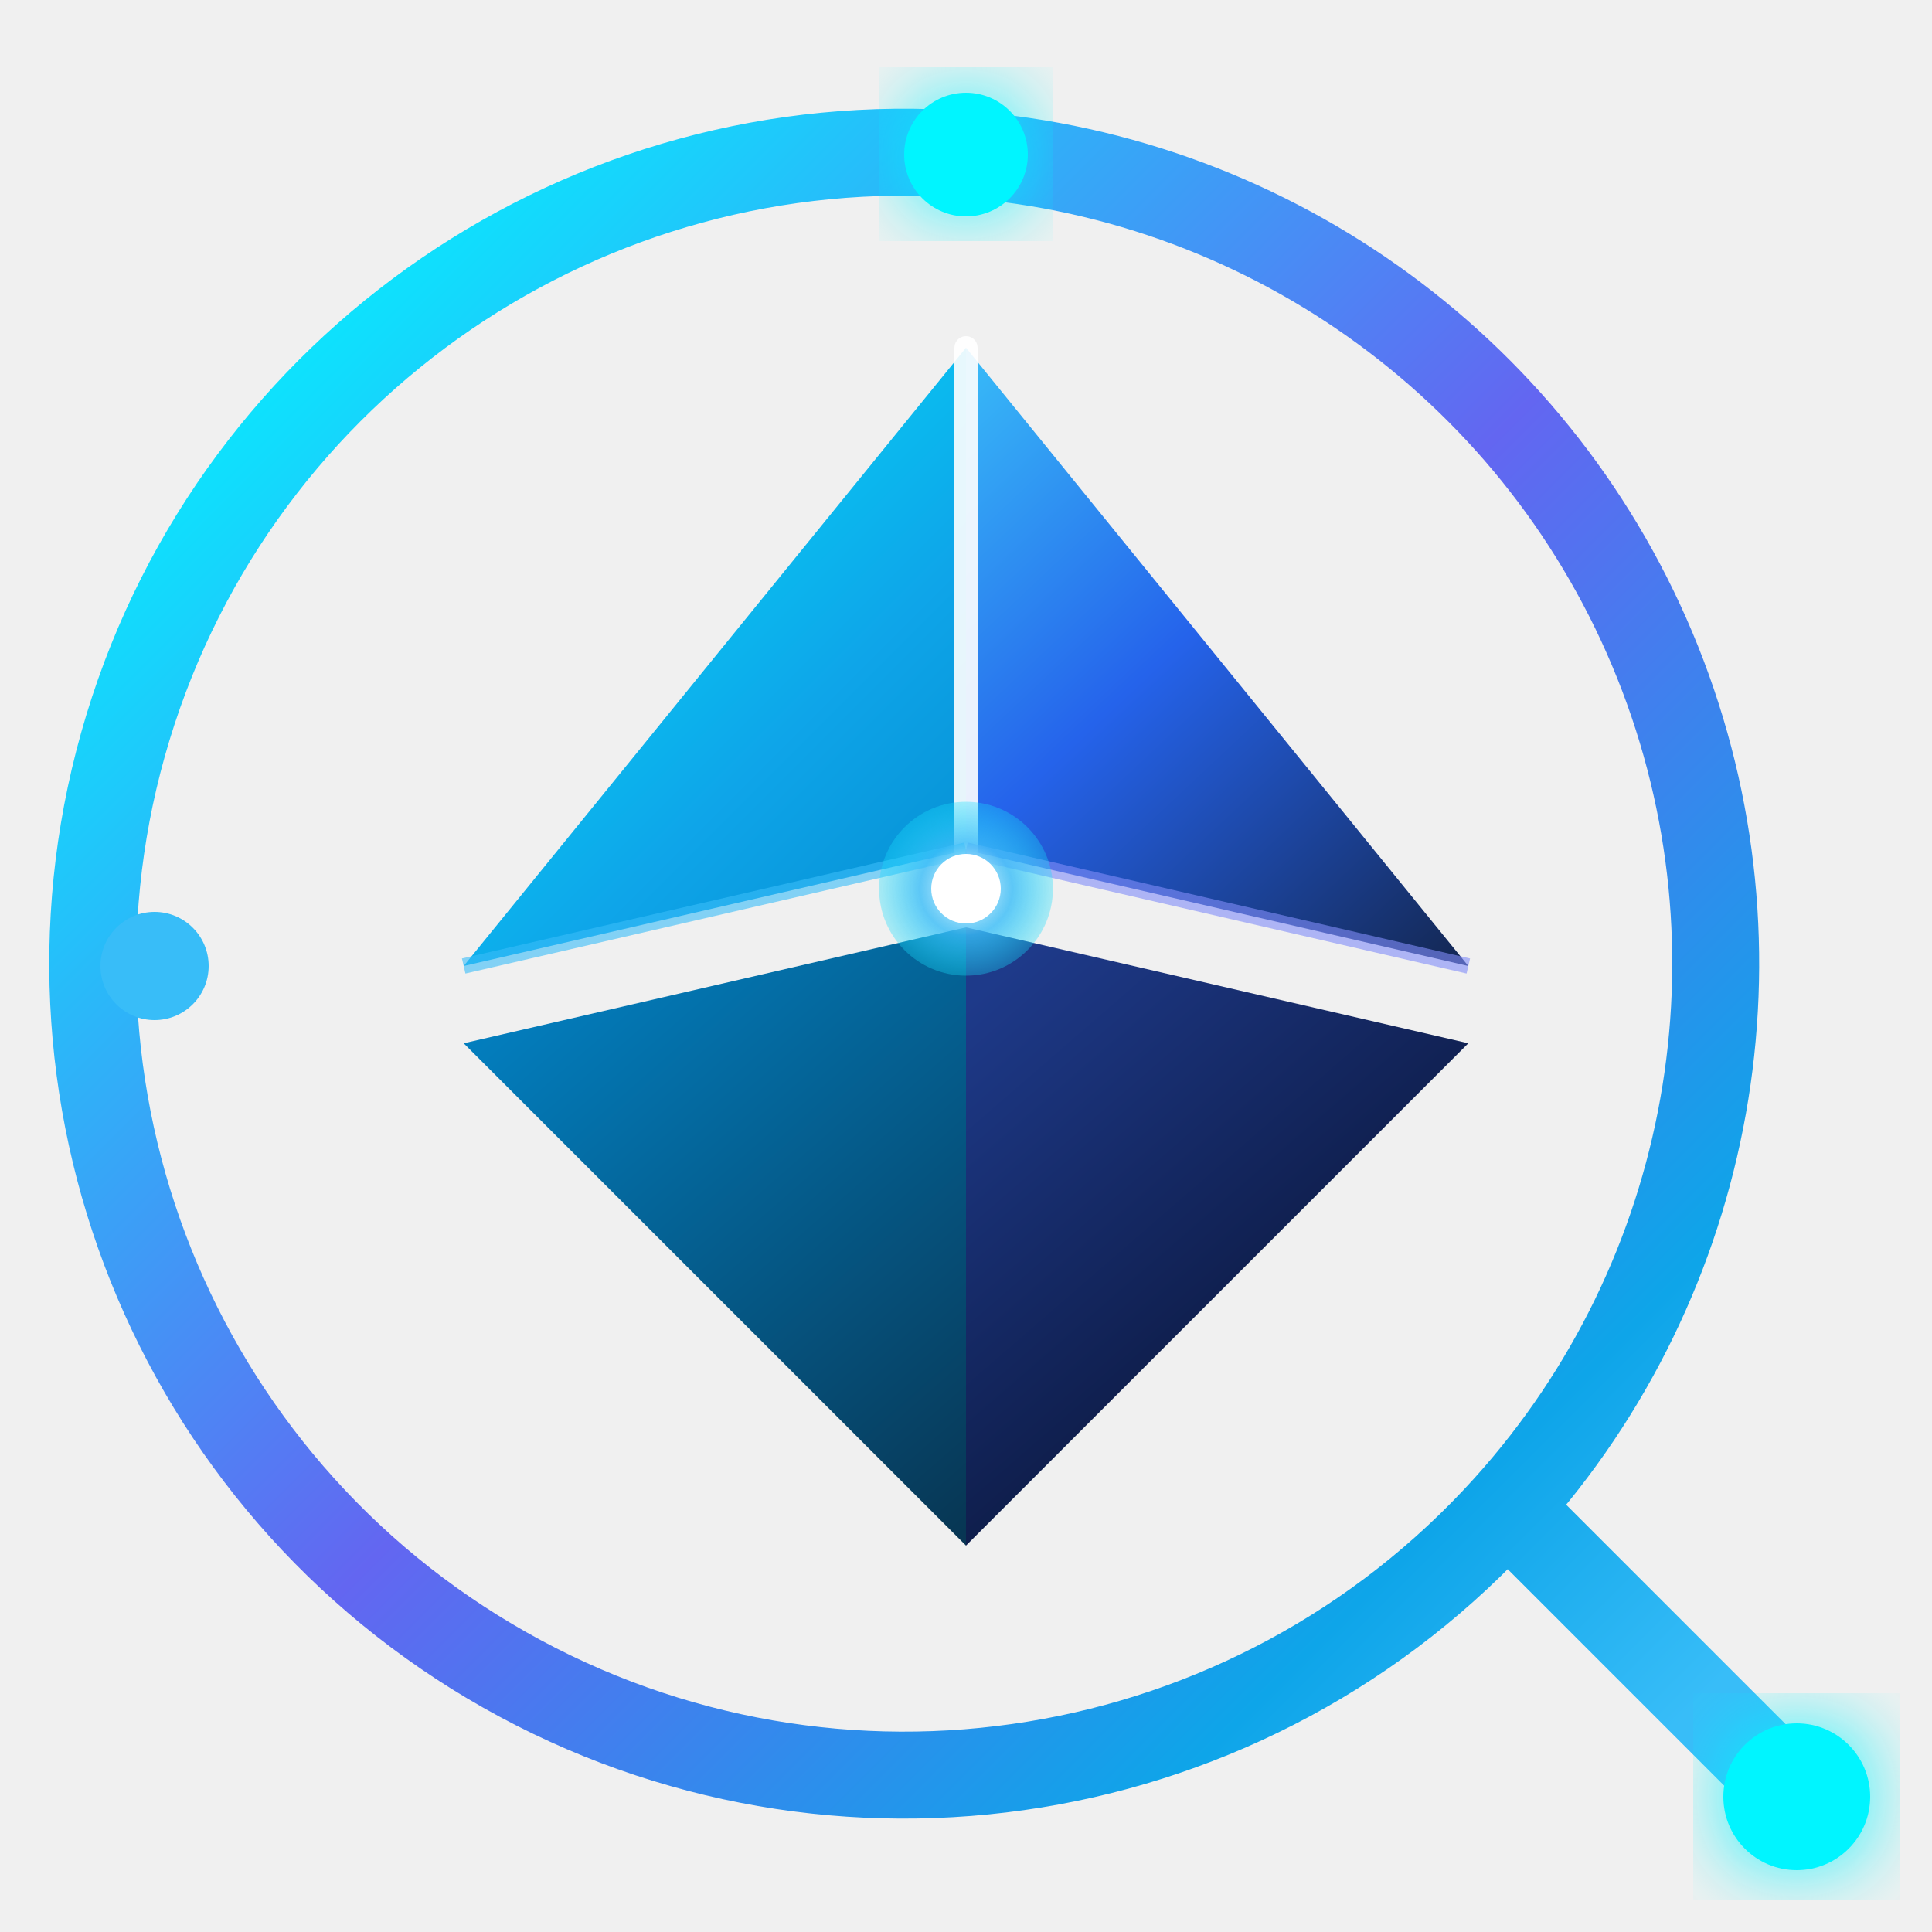
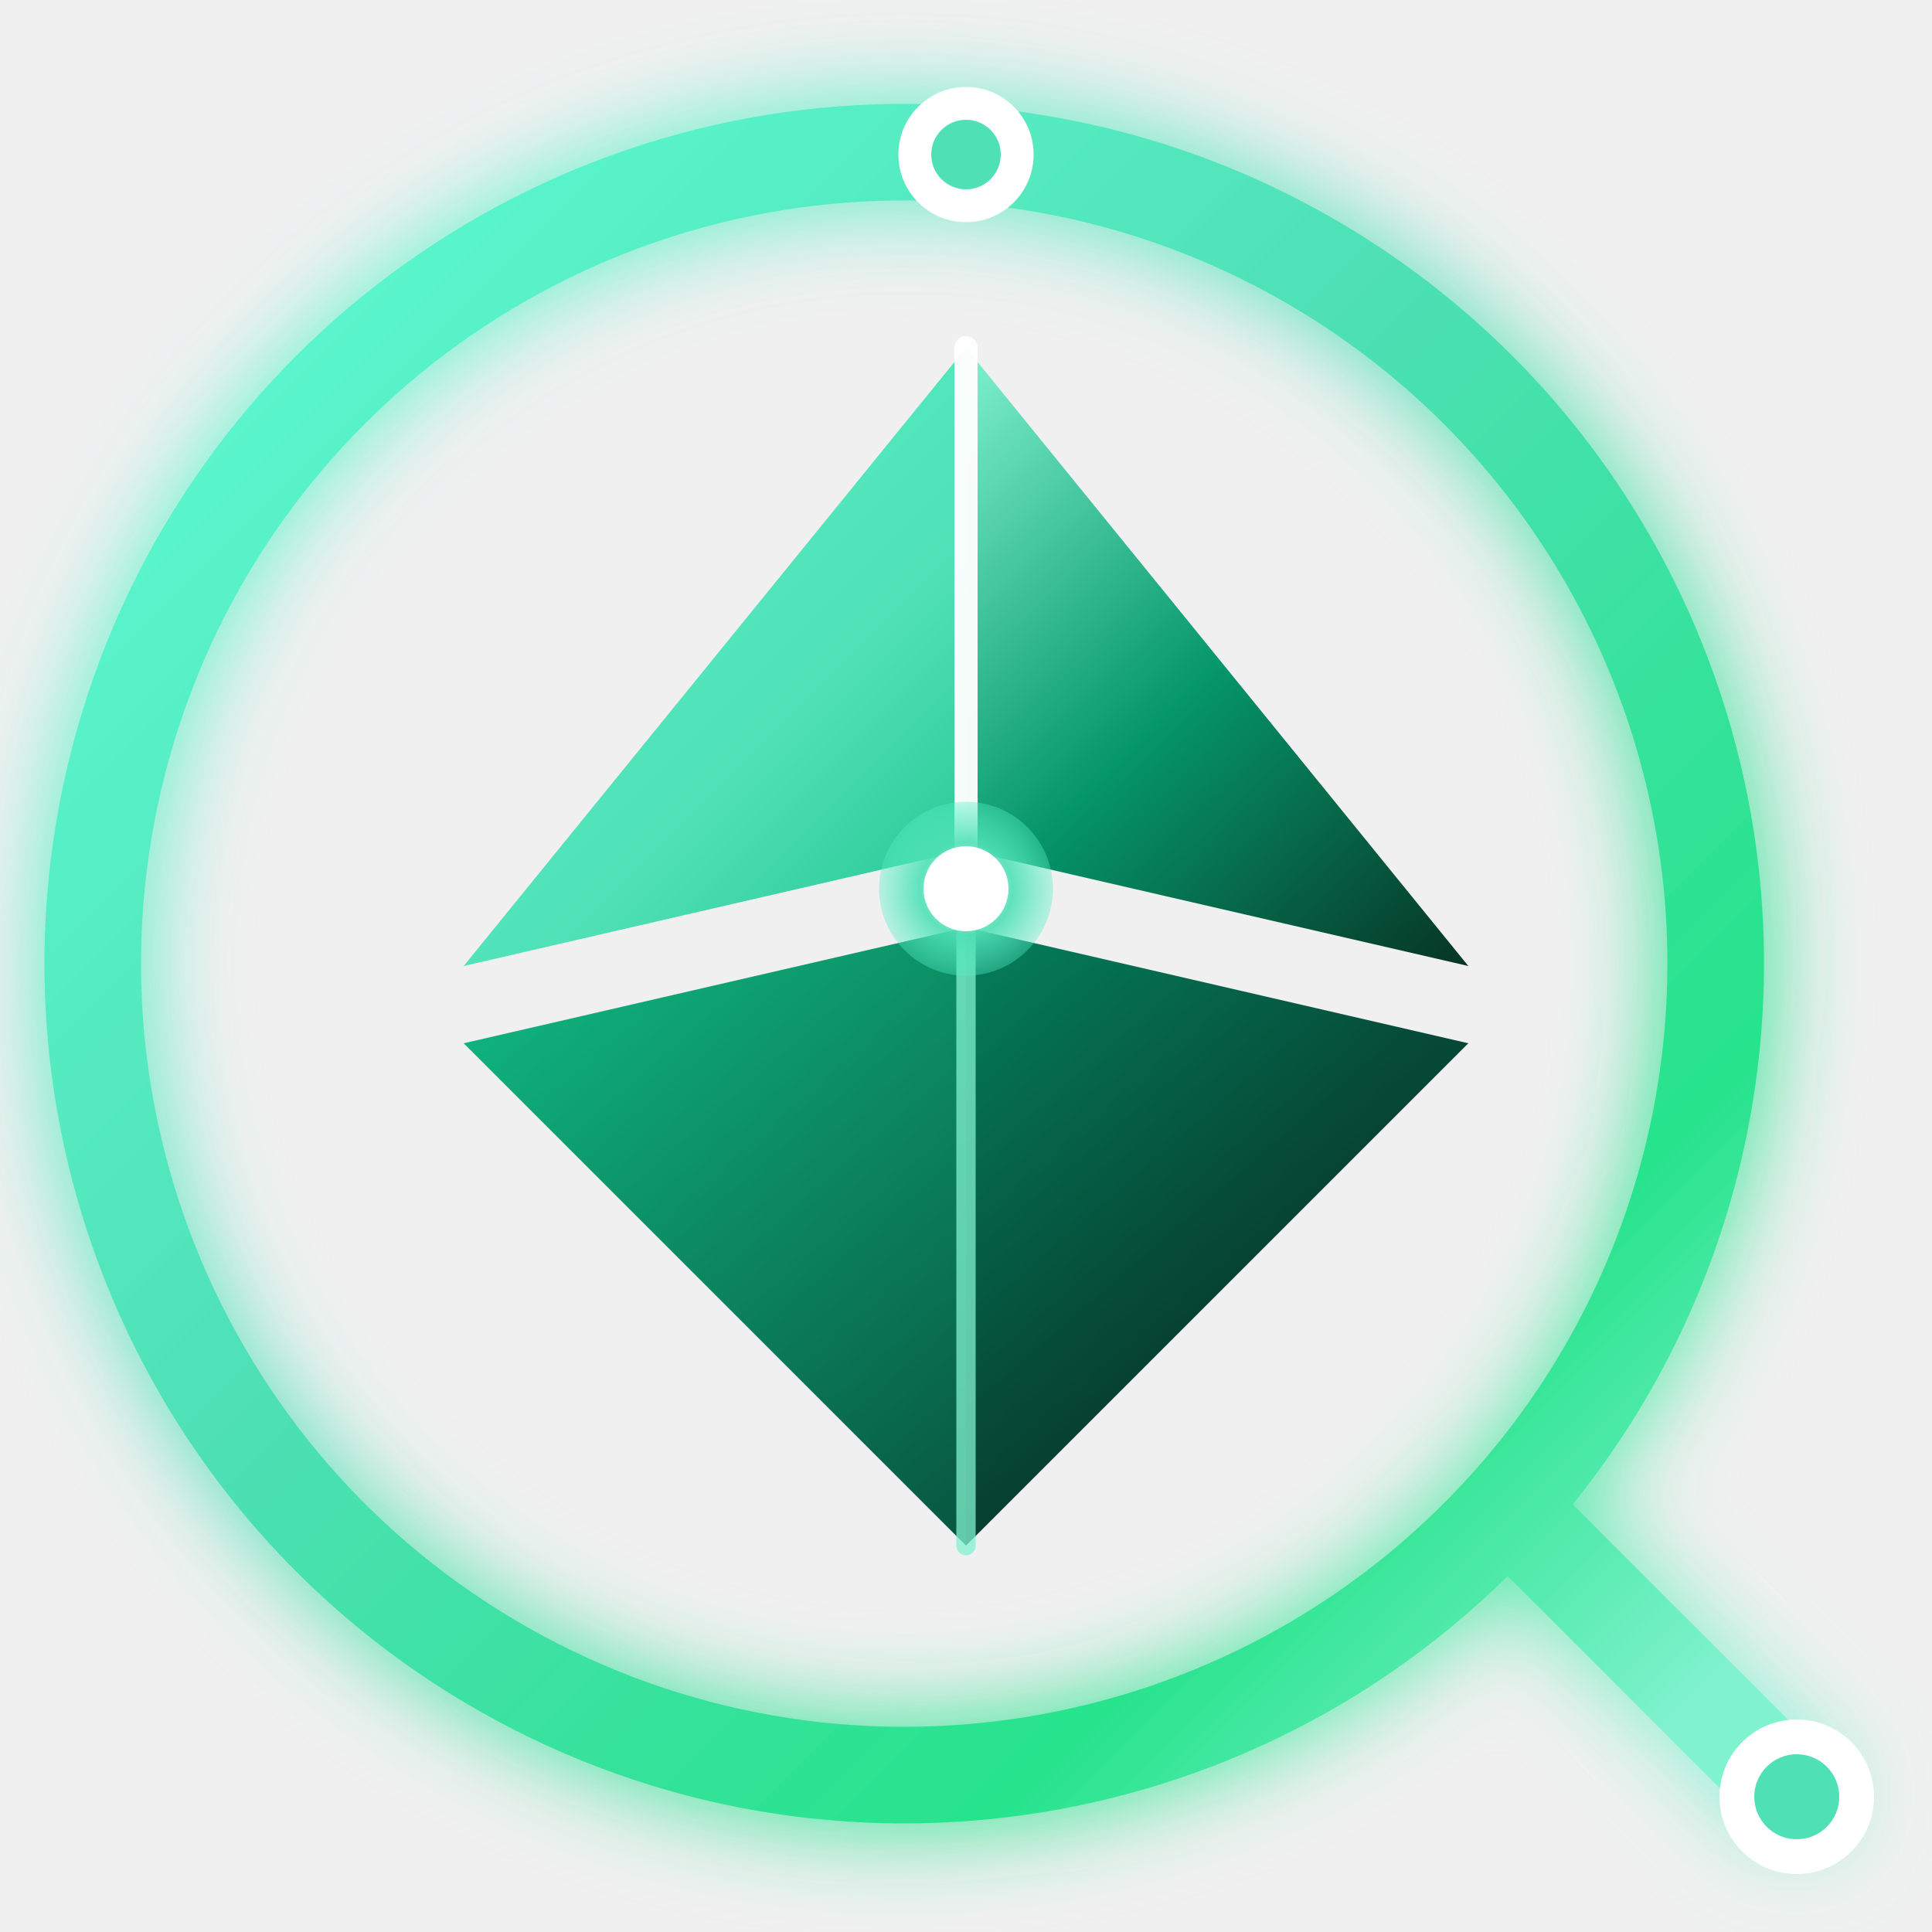
<svg xmlns="http://www.w3.org/2000/svg" width="100" height="100" viewBox="0 0 100 100" fill="none">
  <defs>
    <linearGradient id="qth-grad-primary" x1="18" y1="20" x2="52" y2="54" gradientUnits="userSpaceOnUse">
-       <stop offset="0%" stop-color="#00f5ff" />
-       <stop offset="60%" stop-color="#0ea5e9" />
-       <stop offset="100%" stop-color="#0284c7" />
+       <stop offset="0%" stop-color="#5cf9d0" />
+       <stop offset="60%" stop-color="#4fe0b6" />
+       <stop offset="100%" stop-color="#10b981" />
    </linearGradient>
    <linearGradient id="qth-grad-secondary" x1="50" y1="18" x2="82" y2="52" gradientUnits="userSpaceOnUse">
-       <stop offset="0%" stop-color="#38bdf8" />
-       <stop offset="40%" stop-color="#2563eb" />
-       <stop offset="100%" stop-color="#0f172a" />
+       <stop offset="0%" stop-color="#80f2ce" />
+       <stop offset="45%" stop-color="#059669" />
+       <stop offset="100%" stop-color="#071912" />
    </linearGradient>
    <linearGradient id="qth-grad-bot-left" x1="22" y1="52" x2="50" y2="84" gradientUnits="userSpaceOnUse">
-       <stop offset="0%" stop-color="#0284c7" />
-       <stop offset="100%" stop-color="#082f49" />
+       <stop offset="0%" stop-color="#10b981" />
+       <stop offset="100%" stop-color="#064e3b" />
    </linearGradient>
    <linearGradient id="qth-grad-bot-right" x1="50" y1="52" x2="76" y2="82" gradientUnits="userSpaceOnUse">
-       <stop offset="0%" stop-color="#1e3a8a" />
-       <stop offset="100%" stop-color="#020617" />
+       <stop offset="0%" stop-color="#047857" />
+       <stop offset="100%" stop-color="#080d0d" />
    </linearGradient>
    <linearGradient id="qth-grad-q-ring" x1="12" y1="12" x2="88" y2="88" gradientUnits="userSpaceOnUse">
-       <stop offset="0%" stop-color="#00f5ff" />
-       <stop offset="50%" stop-color="#6366f1" />
-       <stop offset="85%" stop-color="#0ea5e9" />
-       <stop offset="100%" stop-color="#38bdf8" />
+       <stop offset="0%" stop-color="#5cf9d0" />
+       <stop offset="40%" stop-color="#4fe0b6" />
+       <stop offset="80%" stop-color="#27e38c" />
+       <stop offset="100%" stop-color="#80f2ce" />
    </linearGradient>
    <radialGradient id="qth-core-glow" cx="50" cy="46" r="6" gradientUnits="userSpaceOnUse">
      <stop offset="0%" stop-color="#ffffff" />
-       <stop offset="40%" stop-color="#38bdf8" stop-opacity="0.8" />
-       <stop offset="100%" stop-color="#00f5ff" stop-opacity="0" />
+       <stop offset="40%" stop-color="#4fe0b6" stop-opacity="0.9" />
+       <stop offset="100%" stop-color="#5cf9d0" stop-opacity="0" />
    </radialGradient>
    <filter id="qth-glow-filter" x="-20%" y="-20%" width="140%" height="140%">
      <feGaussianBlur stdDeviation="2.5" result="blur" />
      <feComposite in="SourceGraphic" in2="blur" operator="over" />
    </filter>
  </defs>
-   <path d="M 50 8 A 42 42 0 1 0 78 78 L 93 93 M 78 78 A 42 42 0 0 0 50 8" stroke="url(#qth-grad-q-ring)" stroke-width="4.5" stroke-linecap="round" stroke-linejoin="round" />
-   <circle cx="50" cy="8" r="3.2" fill="#00f5ff" filter="url(#qth-glow-filter)" />
-   <circle cx="8" cy="50" r="2.8" fill="#38bdf8" />
-   <circle cx="93" cy="93" r="3.8" fill="#00f5ff" filter="url(#qth-glow-filter)" />
+   <path d="M 50 8 A 42 42 0 1 0 78 78 L 93 93 M 78 78 A 42 42 0 0 0 50 8" stroke="url(#qth-grad-q-ring)" stroke-width="5" stroke-linecap="round" stroke-linejoin="round" filter="url(#qth-glow-filter)" />
+   <circle cx="50" cy="8" r="3.5" fill="#ffffff" />
+   <circle cx="50" cy="8" r="1.8" fill="#4fe0b6" />
+   <circle cx="93" cy="93" r="4" fill="#ffffff" />
+   <circle cx="93" cy="93" r="2.2" fill="#4fe0b6" />
  <polygon points="50,18 24,50 50,44" fill="url(#qth-grad-primary)" />
  <polygon points="50,18 50,44 76,50" fill="url(#qth-grad-secondary)" />
-   <line x1="50" y1="18" x2="50" y2="44" stroke="#ffffff" stroke-width="1.2" stroke-linecap="round" opacity="0.9" />
-   <line x1="24" y1="50" x2="50" y2="44" stroke="#38bdf8" stroke-width="0.8" opacity="0.6" />
-   <line x1="76" y1="50" x2="50" y2="44" stroke="#818cf8" stroke-width="0.8" opacity="0.6" />
+   <line x1="50" y1="18" x2="50" y2="44" stroke="#ffffff" stroke-width="1.2" stroke-linecap="round" opacity="0.95" />
  <polygon points="50,48 24,54 50,80" fill="url(#qth-grad-bot-left)" />
  <polygon points="50,48 50,80 76,54" fill="url(#qth-grad-bot-right)" />
+   <line x1="50" y1="48" x2="50" y2="80" stroke="#80f2ce" stroke-width="1" stroke-linecap="round" opacity="0.75" />
  <circle cx="50" cy="46" r="4.5" fill="url(#qth-core-glow)" />
-   <circle cx="50" cy="46" r="1.8" fill="#ffffff" />
+   <circle cx="50" cy="46" r="2.2" fill="#ffffff" />
</svg>
